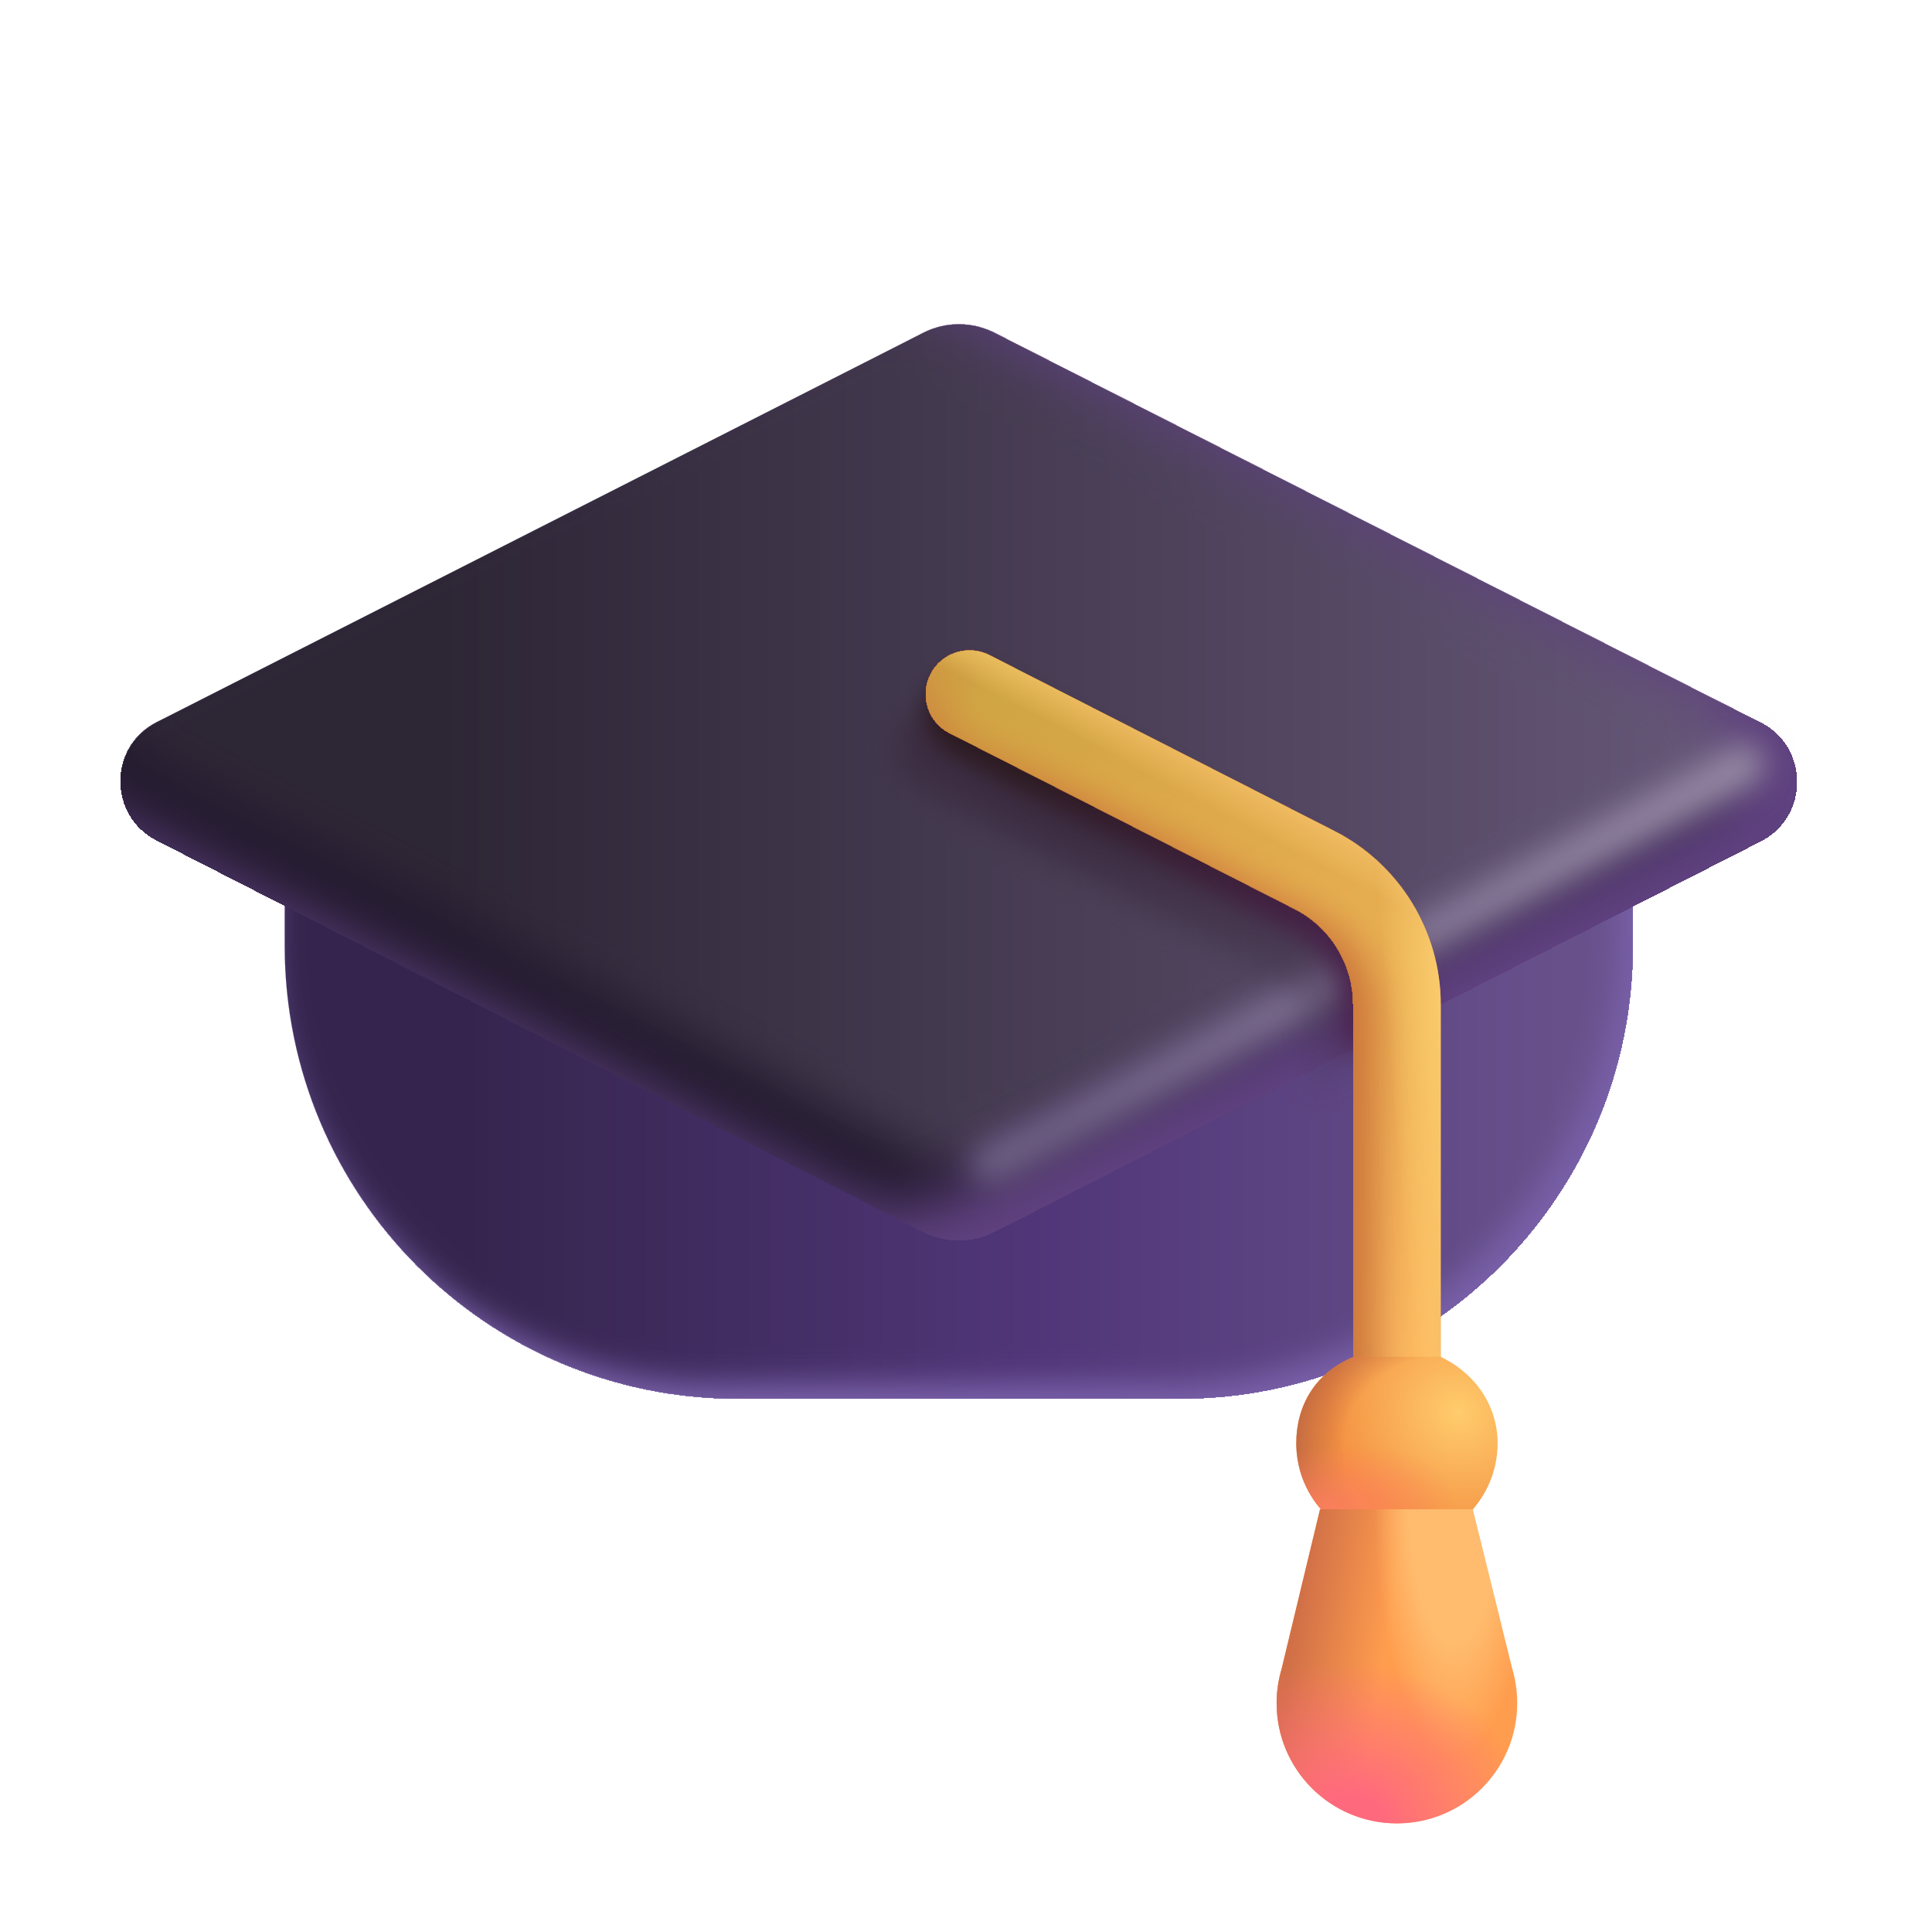
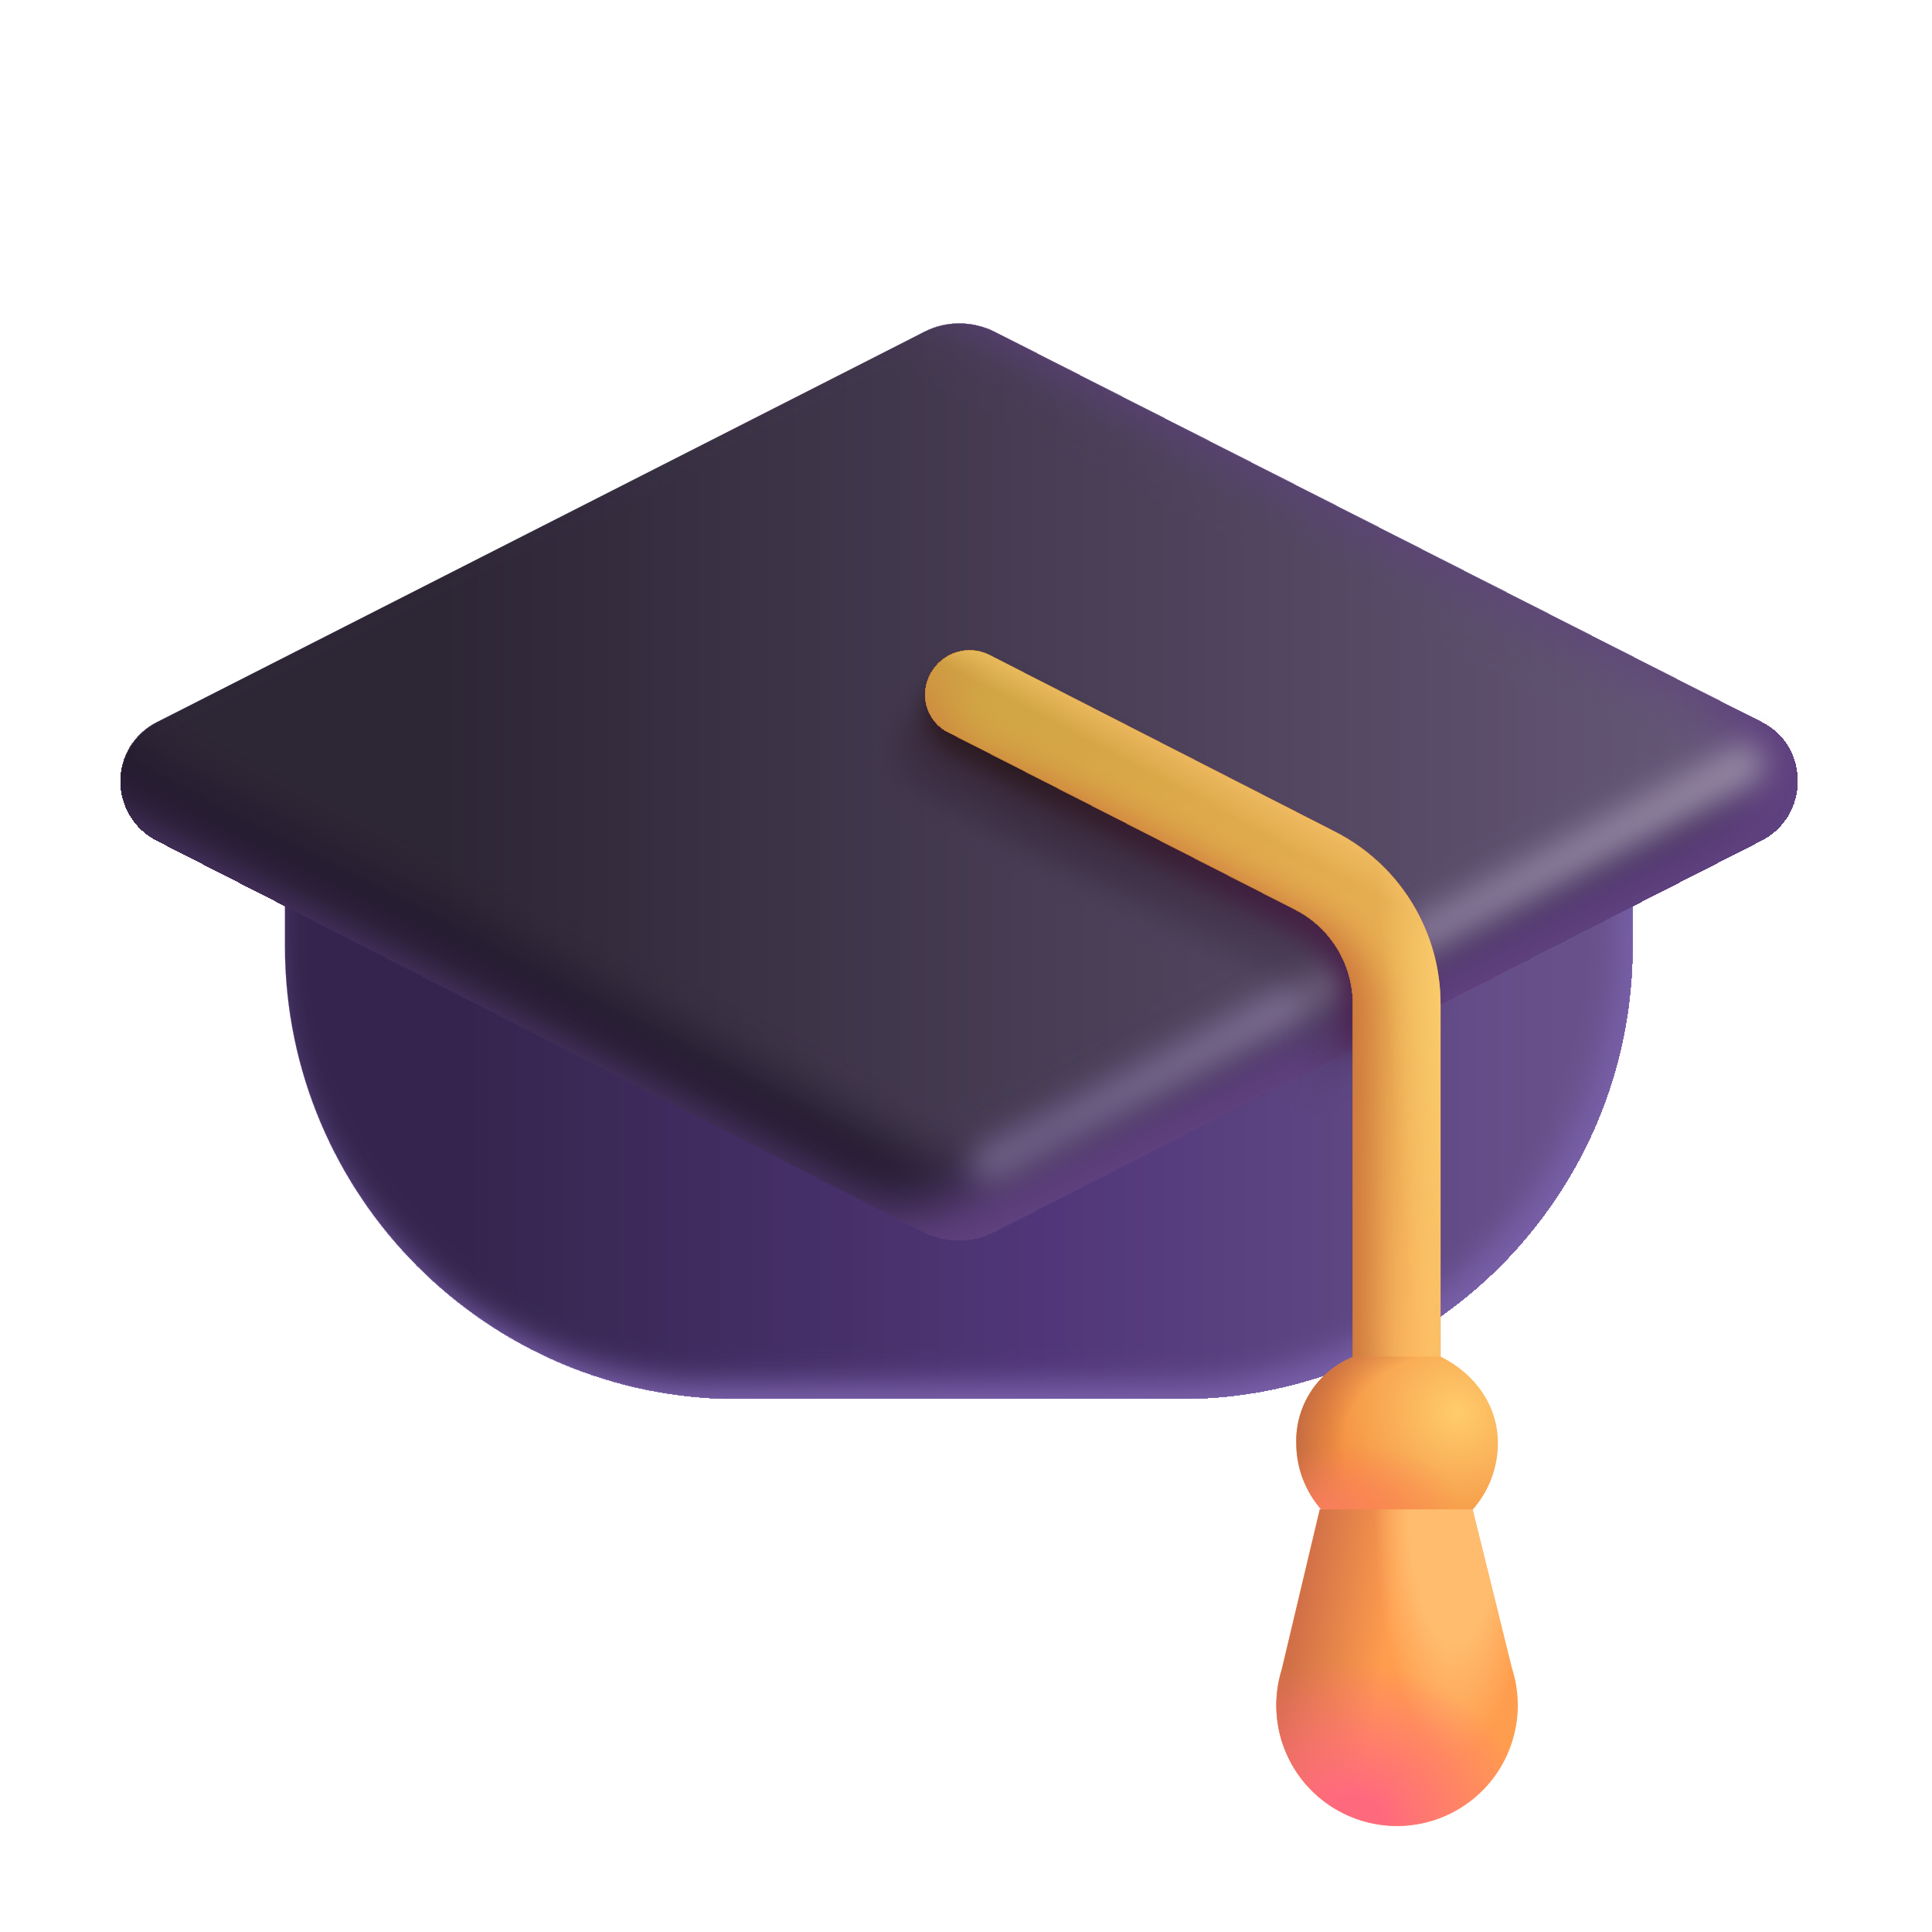
- <svg xmlns="http://www.w3.org/2000/svg" viewBox="0 0 32 32" fill="none">
+ <svg xmlns="http://www.w3.org/2000/svg" fill="none" viewBox="0 0 32 32">
  <g filter="url(#filter0_i_18_17524)">
-     <path d="M4.716 14.013H27.044V15.665C27.044 19.808 23.686 23.166 19.544 23.166H12.216C8.073 23.166 4.716 19.808 4.716 15.665V14.013Z" fill="url(#paint0_linear_18_17524)" />
+     <path fill="url(#paint0_linear_18_17524)" d="M4.72 14.01h22.32v1.66a7.5 7.5 0 0 1-7.5 7.5h-7.32a7.5 7.5 0 0 1-7.5-7.5z" />
  </g>
  <g filter="url(#filter1_ii_18_17524)">
-     <path d="M15.289 20.399L2.6 13.917C1.799 13.508 1.8 12.364 2.602 11.957L15.29 5.512C15.661 5.324 16.099 5.324 16.469 5.512L29.158 11.971C29.959 12.379 29.96 13.523 29.159 13.931L16.471 20.399C16.099 20.589 15.66 20.588 15.289 20.399Z" fill="url(#paint1_linear_18_17524)" />
+     <path fill="url(#paint1_linear_18_17524)" d="M15.29 20.4 2.6 13.92a1.1 1.1 0 0 1 0-1.96L15.3 5.5c.37-.19.8-.19 1.18 0l12.69 6.46c.8.4.8 1.55 0 1.96l-12.7 6.48a1.3 1.3 0 0 1-1.18 0" />
  </g>
  <g filter="url(#filter2_f_18_17524)">
-     <path d="M16.419 19.263L28.887 12.669" stroke="url(#paint2_linear_18_17524)" stroke-width="0.7" stroke-linecap="round" />
+     <path stroke="url(#paint2_linear_18_17524)" stroke-linecap="round" stroke-width=".7" d="m16.42 19.26 12.47-6.6" />
  </g>
  <g filter="url(#filter3_f_18_17524)">
-     <path d="M23.137 17.325L21.73 18.042V17.542C21.73 16.875 21.643 16.374 20.785 15.961L15.212 13.047C14.864 12.865 14.726 12.429 14.903 12.072C15.08 11.715 15.506 11.574 15.854 11.756L21.428 14.669C22.418 15.187 23.063 16.198 23.137 17.325Z" fill="url(#paint3_linear_18_17524)" />
+     <path fill="url(#paint3_linear_18_17524)" d="m23.14 17.32-1.41.72v-.5c0-.66-.09-1.17-.94-1.58l-5.58-2.91a.73.73 0 0 1-.3-.98.7.7 0 0 1 .94-.31l5.58 2.9a3.2 3.2 0 0 1 1.7 2.66" />
  </g>
  <g filter="url(#filter4_f_18_17524)">
-     <path d="M23.646 16.742L22.239 17.459V16.959C22.239 16.292 22.152 15.79 21.294 15.378L15.72 12.464C15.372 12.282 15.234 11.846 15.412 11.489C15.589 11.132 16.015 10.991 16.363 11.172L21.936 14.086C22.927 14.604 23.572 15.615 23.646 16.742Z" fill="url(#paint4_linear_18_17524)" />
+     <path fill="url(#paint4_linear_18_17524)" d="m23.65 16.74-1.41.72v-.5c0-.67-.09-1.17-.95-1.58l-5.57-2.92a.73.73 0 0 1-.3-.97.7.7 0 0 1 .94-.32l5.58 2.92a3.2 3.2 0 0 1 1.7 2.65" />
  </g>
  <g filter="url(#filter5_i_18_17524)">
-     <path fill-rule="evenodd" clip-rule="evenodd" d="M15.414 11.168C15.595 10.812 16.032 10.67 16.389 10.852L22.103 13.765C23.183 14.316 23.863 15.426 23.863 16.638V22.482C23.863 22.882 23.538 23.207 23.137 23.207C22.737 23.207 22.413 22.882 22.413 22.482V16.638C22.413 15.971 22.038 15.36 21.444 15.057L15.73 12.143C15.373 11.962 15.232 11.525 15.414 11.168Z" fill="url(#paint5_linear_18_17524)" />
+     <path fill="url(#paint5_linear_18_17524)" fill-rule="evenodd" d="M15.41 11.17c.19-.36.62-.5.98-.32l5.71 2.92a3.2 3.2 0 0 1 1.76 2.87v5.84a.73.73 0 0 1-1.45 0v-5.84c0-.67-.37-1.28-.97-1.58l-5.71-2.92a.7.7 0 0 1-.32-.97" clip-rule="evenodd" />
  </g>
-   <path fill-rule="evenodd" clip-rule="evenodd" d="M15.414 11.168C15.595 10.812 16.032 10.67 16.389 10.852L22.103 13.765C23.183 14.316 23.863 15.426 23.863 16.638V22.482C23.863 22.882 23.538 23.207 23.137 23.207C22.737 23.207 22.413 22.882 22.413 22.482V16.638C22.413 15.971 22.038 15.36 21.444 15.057L15.73 12.143C15.373 11.962 15.232 11.525 15.414 11.168Z" fill="url(#paint6_radial_18_17524)" />
-   <path fill-rule="evenodd" clip-rule="evenodd" d="M15.414 11.168C15.595 10.812 16.032 10.67 16.389 10.852L22.103 13.765C23.183 14.316 23.863 15.426 23.863 16.638V22.482C23.863 22.882 23.538 23.207 23.137 23.207C22.737 23.207 22.413 22.882 22.413 22.482V16.638C22.413 15.971 22.038 15.36 21.444 15.057L15.73 12.143C15.373 11.962 15.232 11.525 15.414 11.168Z" fill="url(#paint7_linear_18_17524)" />
-   <path fill-rule="evenodd" clip-rule="evenodd" d="M15.414 11.168C15.595 10.812 16.032 10.67 16.389 10.852L22.103 13.765C23.183 14.316 23.863 15.426 23.863 16.638V22.482C23.863 22.882 23.538 23.207 23.137 23.207C22.737 23.207 22.413 22.882 22.413 22.482V16.638C22.413 15.971 22.038 15.36 21.444 15.057L15.73 12.143C15.373 11.962 15.232 11.525 15.414 11.168Z" fill="url(#paint8_linear_18_17524)" />
-   <path d="M22.419 22.474C21.77 22.74 21.47 23.297 21.47 23.904C21.47 24.825 22.216 25.572 23.137 25.572C24.059 25.572 24.805 24.825 24.805 23.904C24.805 23.297 24.45 22.755 23.864 22.474H22.419Z" fill="url(#paint9_radial_18_17524)" />
-   <path d="M22.419 22.474C21.77 22.74 21.47 23.297 21.47 23.904C21.47 24.825 22.216 25.572 23.137 25.572C24.059 25.572 24.805 24.825 24.805 23.904C24.805 23.297 24.45 22.755 23.864 22.474H22.419Z" fill="url(#paint10_radial_18_17524)" />
-   <path d="M22.419 22.474C21.77 22.74 21.47 23.297 21.47 23.904C21.47 24.825 22.216 25.572 23.137 25.572C24.059 25.572 24.805 24.825 24.805 23.904C24.805 23.297 24.45 22.755 23.864 22.474H22.419Z" fill="url(#paint11_radial_18_17524)" />
-   <path d="M21.226 27.647L21.864 24.998H24.391L25.043 27.624C25.099 27.809 25.13 28.005 25.13 28.209C25.13 29.309 24.238 30.201 23.137 30.201C22.037 30.201 21.145 29.309 21.145 28.209C21.145 28.013 21.173 27.825 21.226 27.647Z" fill="#FF9D4E" />
-   <path d="M21.226 27.647L21.864 24.998H24.391L25.043 27.624C25.099 27.809 25.13 28.005 25.13 28.209C25.13 29.309 24.238 30.201 23.137 30.201C22.037 30.201 21.145 29.309 21.145 28.209C21.145 28.013 21.173 27.825 21.226 27.647Z" fill="url(#paint12_linear_18_17524)" />
-   <path d="M21.226 27.647L21.864 24.998H24.391L25.043 27.624C25.099 27.809 25.13 28.005 25.13 28.209C25.13 29.309 24.238 30.201 23.137 30.201C22.037 30.201 21.145 29.309 21.145 28.209C21.145 28.013 21.173 27.825 21.226 27.647Z" fill="url(#paint13_radial_18_17524)" />
-   <path d="M21.226 27.647L21.864 24.998H24.391L25.043 27.624C25.099 27.809 25.13 28.005 25.13 28.209C25.13 29.309 24.238 30.201 23.137 30.201C22.037 30.201 21.145 29.309 21.145 28.209C21.145 28.013 21.173 27.825 21.226 27.647Z" fill="url(#paint14_radial_18_17524)" />
+   <path fill="url(#paint6_radial_18_17524)" fill-rule="evenodd" d="M15.41 11.17c.19-.36.62-.5.98-.32l5.71 2.92a3.2 3.2 0 0 1 1.76 2.87v5.84a.73.73 0 0 1-1.45 0v-5.84c0-.67-.37-1.28-.97-1.58l-5.71-2.92a.7.7 0 0 1-.32-.97" clip-rule="evenodd" />
+   <path fill="url(#paint7_linear_18_17524)" fill-rule="evenodd" d="M15.41 11.17c.19-.36.62-.5.98-.32l5.71 2.92a3.2 3.2 0 0 1 1.76 2.87v5.84a.73.73 0 0 1-1.45 0v-5.84c0-.67-.37-1.28-.97-1.58l-5.71-2.92a.7.7 0 0 1-.32-.97" clip-rule="evenodd" />
+   <path fill="url(#paint8_linear_18_17524)" fill-rule="evenodd" d="M15.41 11.17c.19-.36.62-.5.98-.32l5.71 2.92a3.2 3.2 0 0 1 1.76 2.87v5.84a.73.73 0 0 1-1.45 0v-5.84c0-.67-.37-1.28-.97-1.58l-5.71-2.92a.7.7 0 0 1-.32-.97" clip-rule="evenodd" />
+   <path fill="url(#paint9_radial_18_17524)" d="M22.42 22.47a1.5 1.5 0 0 0-.95 1.43 1.67 1.67 0 0 0 3.34 0c0-.6-.36-1.14-.95-1.43z" />
+   <path fill="url(#paint10_radial_18_17524)" d="M22.42 22.47a1.5 1.5 0 0 0-.95 1.43 1.67 1.67 0 0 0 3.34 0c0-.6-.36-1.14-.95-1.43z" />
+   <path fill="url(#paint11_radial_18_17524)" d="M22.42 22.47a1.5 1.5 0 0 0-.95 1.43 1.67 1.67 0 0 0 3.34 0c0-.6-.36-1.14-.95-1.43z" />
+   <path fill="#ff9d4e" d="m21.23 27.65.63-2.65h2.53l.65 2.62a2 2 0 1 1-3.81.03" />
+   <path fill="url(#paint12_linear_18_17524)" d="m21.23 27.65.63-2.65h2.53l.65 2.62a2 2 0 1 1-3.81.03" />
+   <path fill="url(#paint13_radial_18_17524)" d="m21.23 27.65.63-2.65h2.53l.65 2.62a2 2 0 1 1-3.81.03" />
+   <path fill="url(#paint14_radial_18_17524)" d="m21.23 27.65.63-2.65h2.53l.65 2.62a2 2 0 1 1-3.81.03" />
  <defs>
-     <filter id="filter0_i_18_17524" x="4.466" y="13.763" width="22.578" height="9.402" filterUnits="userSpaceOnUse" color-interpolation-filters="sRGB">
+     <linearGradient id="paint0_linear_18_17524" x1="25.95" x2="5.95" y1="18.59" y2="18.59" gradientUnits="userSpaceOnUse">
+       <stop stop-color="#68518b" />
+       <stop stop-color="#68518b" />
+       <stop offset=".44" stop-color="#503678" />
+       <stop offset=".91" stop-color="#35254e" />
+     </linearGradient>
+     <linearGradient id="paint1_linear_18_17524" x1="28.19" x2="7.26" y1="12.96" y2="12.96" gradientUnits="userSpaceOnUse">
+       <stop stop-color="#655676" />
+       <stop offset="1" stop-color="#2d2635" />
+     </linearGradient>
+     <linearGradient id="paint2_linear_18_17524" x1="17.76" x2="29.95" y1="19.26" y2="12.26" gradientUnits="userSpaceOnUse">
+       <stop stop-color="#6e5f85" />
+       <stop offset="1" stop-color="#9a8da7" />
+     </linearGradient>
+     <linearGradient id="paint3_linear_18_17524" x1="17.44" x2="23.86" y1="13.21" y2="18.46" gradientUnits="userSpaceOnUse">
+       <stop stop-color="#3c2d42" />
+       <stop offset="1" stop-color="#3d2c43" stop-opacity="0" />
+     </linearGradient>
+     <linearGradient id="paint4_linear_18_17524" x1="17.03" x2="22.08" y1="12.69" y2="17.15" gradientUnits="userSpaceOnUse">
+       <stop stop-color="#2c1a20" />
+       <stop offset="1" stop-color="#4c2350" />
+     </linearGradient>
+     <linearGradient id="paint5_linear_18_17524" x1="17.26" x2="23.39" y1="11.26" y2="23.21" gradientUnits="userSpaceOnUse">
+       <stop stop-color="#d3a543" />
+       <stop offset="1" stop-color="#ffba62" />
+     </linearGradient>
+     <linearGradient id="paint7_linear_18_17524" x1="24.27" x2="23.08" y1="18.21" y2="18.3" gradientUnits="userSpaceOnUse">
+       <stop stop-color="#ffd574" />
+       <stop offset="1" stop-color="#ffd574" stop-opacity="0" />
+     </linearGradient>
+     <linearGradient id="paint8_linear_18_17524" x1="22.09" x2="21.62" y1="13.32" y2="14.2" gradientUnits="userSpaceOnUse">
+       <stop stop-color="#ffd574" />
+       <stop offset="1" stop-color="#ffd574" stop-opacity="0" />
+     </linearGradient>
+     <linearGradient id="paint12_linear_18_17524" x1="21.35" x2="22.87" y1="27.6" y2="27.85" gradientUnits="userSpaceOnUse">
+       <stop stop-color="#d17047" />
+       <stop offset="1" stop-color="#d17047" stop-opacity="0" />
+     </linearGradient>
+     <radialGradient id="paint6_radial_18_17524" cx="0" cy="0" r="1" gradientTransform="rotate(26.96 -13.98 37.95)scale(3.89487 2.42803)" gradientUnits="userSpaceOnUse">
+       <stop stop-color="#d0a745" />
+       <stop offset="1" stop-color="#d0a745" stop-opacity="0" />
+     </radialGradient>
+     <radialGradient id="paint9_radial_18_17524" cx="0" cy="0" r="1" gradientTransform="rotate(137.34 7.5 16.41)scale(2.07561 2.23528)" gradientUnits="userSpaceOnUse">
+       <stop stop-color="#ffcc6c" />
+       <stop offset="1" stop-color="#f49041" />
+     </radialGradient>
+     <radialGradient id="paint10_radial_18_17524" cx="0" cy="0" r="1" gradientTransform="rotate(202.55 14.64 9.7)scale(3.7252 2.99627)" gradientUnits="userSpaceOnUse">
+       <stop offset=".6" stop-color="#b25d41" stop-opacity="0" />
+       <stop offset=".91" stop-color="#b25d41" />
+     </radialGradient>
+     <radialGradient id="paint11_radial_18_17524" cx="0" cy="0" r="1" gradientTransform="rotate(-8.86 172.8 -128.48)scale(2.27208 1.10448)" gradientUnits="userSpaceOnUse">
+       <stop stop-color="#fd805e" />
+       <stop offset="1" stop-color="#fd805e" stop-opacity="0" />
+     </radialGradient>
+     <radialGradient id="paint13_radial_18_17524" cx="0" cy="0" r="1" gradientTransform="matrix(0 4.37335 -1.34116 0 24.09 24.73)" gradientUnits="userSpaceOnUse">
+       <stop offset=".57" stop-color="#ffbc6e" />
+       <stop offset="1" stop-color="#ffbc6e" stop-opacity="0" />
+     </radialGradient>
+     <radialGradient id="paint14_radial_18_17524" cx="0" cy="0" r="1" gradientTransform="rotate(-77.37 30.06 1.11)scale(2.66611 3.07857)" gradientUnits="userSpaceOnUse">
+       <stop offset=".17" stop-color="#ff697e" />
+       <stop offset="1" stop-color="#ff697e" stop-opacity="0" />
+     </radialGradient>
+     <filter id="filter0_i_18_17524" width="22.58" height="9.4" x="4.47" y="13.76" color-interpolation-filters="sRGB" filterUnits="userSpaceOnUse">
      <feFlood flood-opacity="0" result="BackgroundImageFix" />
-       <feBlend mode="normal" in="SourceGraphic" in2="BackgroundImageFix" result="shape" />
-       <feColorMatrix in="SourceAlpha" type="matrix" values="0 0 0 0 0 0 0 0 0 0 0 0 0 0 0 0 0 0 127 0" result="hardAlpha" />
-       <feOffset dx="-0.25" dy="-0.25" />
-       <feGaussianBlur stdDeviation="0.25" />
-       <feComposite in2="hardAlpha" operator="arithmetic" k2="-1" k3="1" />
-       <feColorMatrix type="matrix" values="0 0 0 0 0.471 0 0 0 0 0.373 0 0 0 0 0.659 0 0 0 1 0" />
-       <feBlend mode="normal" in2="shape" result="effect1_innerShadow_18_17524" />
+       <feBlend in="SourceGraphic" in2="BackgroundImageFix" result="shape" />
+       <feColorMatrix in="SourceAlpha" result="hardAlpha" values="0 0 0 0 0 0 0 0 0 0 0 0 0 0 0 0 0 0 127 0" />
+       <feOffset dx="-.25" dy="-.25" />
+       <feGaussianBlur stdDeviation=".25" />
+       <feComposite in2="hardAlpha" k2="-1" k3="1" operator="arithmetic" />
+       <feColorMatrix values="0 0 0 0 0.471 0 0 0 0 0.373 0 0 0 0 0.659 0 0 0 1 0" />
+       <feBlend in2="shape" result="effect1_innerShadow_18_17524" />
    </filter>
-     <filter id="filter1_ii_18_17524" x="1" y="4.621" width="28.759" height="15.92" filterUnits="userSpaceOnUse" color-interpolation-filters="sRGB">
+     <filter id="filter1_ii_18_17524" width="28.76" height="15.92" x="1" y="4.62" color-interpolation-filters="sRGB" filterUnits="userSpaceOnUse">
      <feFlood flood-opacity="0" result="BackgroundImageFix" />
-       <feBlend mode="normal" in="SourceGraphic" in2="BackgroundImageFix" result="shape" />
-       <feColorMatrix in="SourceAlpha" type="matrix" values="0 0 0 0 0 0 0 0 0 0 0 0 0 0 0 0 0 0 127 0" result="hardAlpha" />
+       <feBlend in="SourceGraphic" in2="BackgroundImageFix" result="shape" />
+       <feColorMatrix in="SourceAlpha" result="hardAlpha" values="0 0 0 0 0 0 0 0 0 0 0 0 0 0 0 0 0 0 127 0" />
      <feOffset dy="-1.25" />
-       <feGaussianBlur stdDeviation="0.375" />
-       <feComposite in2="hardAlpha" operator="arithmetic" k2="-1" k3="1" />
-       <feColorMatrix type="matrix" values="0 0 0 0 0.133 0 0 0 0 0.098 0 0 0 0 0.176 0 0 0 1 0" />
-       <feBlend mode="normal" in2="shape" result="effect1_innerShadow_18_17524" />
-       <feColorMatrix in="SourceAlpha" type="matrix" values="0 0 0 0 0 0 0 0 0 0 0 0 0 0 0 0 0 0 127 0" result="hardAlpha" />
-       <feOffset dx="-1" dy="-0.5" />
-       <feGaussianBlur stdDeviation="0.5" />
-       <feComposite in2="hardAlpha" operator="arithmetic" k2="-1" k3="1" />
-       <feColorMatrix type="matrix" values="0 0 0 0 0.373 0 0 0 0 0.255 0 0 0 0 0.502 0 0 0 1 0" />
-       <feBlend mode="normal" in2="effect1_innerShadow_18_17524" result="effect2_innerShadow_18_17524" />
+       <feGaussianBlur stdDeviation=".38" />
+       <feComposite in2="hardAlpha" k2="-1" k3="1" operator="arithmetic" />
+       <feColorMatrix values="0 0 0 0 0.133 0 0 0 0 0.098 0 0 0 0 0.176 0 0 0 1 0" />
+       <feBlend in2="shape" result="effect1_innerShadow_18_17524" />
+       <feColorMatrix in="SourceAlpha" result="hardAlpha" values="0 0 0 0 0 0 0 0 0 0 0 0 0 0 0 0 0 0 127 0" />
+       <feOffset dx="-1" dy="-.5" />
+       <feGaussianBlur stdDeviation=".5" />
+       <feComposite in2="hardAlpha" k2="-1" k3="1" operator="arithmetic" />
+       <feColorMatrix values="0 0 0 0 0.373 0 0 0 0 0.255 0 0 0 0 0.502 0 0 0 1 0" />
+       <feBlend in2="effect1_innerShadow_18_17524" result="effect2_innerShadow_18_17524" />
    </filter>
-     <filter id="filter2_f_18_17524" x="15.569" y="11.819" width="14.169" height="8.294" filterUnits="userSpaceOnUse" color-interpolation-filters="sRGB">
+     <filter id="filter2_f_18_17524" width="14.17" height="8.29" x="15.57" y="11.82" color-interpolation-filters="sRGB" filterUnits="userSpaceOnUse">
      <feFlood flood-opacity="0" result="BackgroundImageFix" />
-       <feBlend mode="normal" in="SourceGraphic" in2="BackgroundImageFix" result="shape" />
-       <feGaussianBlur stdDeviation="0.25" result="effect1_foregroundBlur_18_17524" />
+       <feBlend in="SourceGraphic" in2="BackgroundImageFix" result="shape" />
+       <feGaussianBlur result="effect1_foregroundBlur_18_17524" stdDeviation=".25" />
    </filter>
-     <filter id="filter3_f_18_17524" x="14.326" y="11.176" width="9.312" height="7.366" filterUnits="userSpaceOnUse" color-interpolation-filters="sRGB">
+     <filter id="filter3_f_18_17524" width="9.31" height="7.37" x="14.33" y="11.18" color-interpolation-filters="sRGB" filterUnits="userSpaceOnUse">
      <feFlood flood-opacity="0" result="BackgroundImageFix" />
-       <feBlend mode="normal" in="SourceGraphic" in2="BackgroundImageFix" result="shape" />
-       <feGaussianBlur stdDeviation="0.25" result="effect1_foregroundBlur_18_17524" />
+       <feBlend in="SourceGraphic" in2="BackgroundImageFix" result="shape" />
+       <feGaussianBlur result="effect1_foregroundBlur_18_17524" stdDeviation=".25" />
    </filter>
-     <filter id="filter4_f_18_17524" x="14.934" y="10.693" width="9.112" height="7.166" filterUnits="userSpaceOnUse" color-interpolation-filters="sRGB">
+     <filter id="filter4_f_18_17524" width="9.11" height="7.17" x="14.93" y="10.69" color-interpolation-filters="sRGB" filterUnits="userSpaceOnUse">
      <feFlood flood-opacity="0" result="BackgroundImageFix" />
-       <feBlend mode="normal" in="SourceGraphic" in2="BackgroundImageFix" result="shape" />
-       <feGaussianBlur stdDeviation="0.2" result="effect1_foregroundBlur_18_17524" />
+       <feBlend in="SourceGraphic" in2="BackgroundImageFix" result="shape" />
+       <feGaussianBlur result="effect1_foregroundBlur_18_17524" stdDeviation=".2" />
    </filter>
-     <filter id="filter5_i_18_17524" x="15.334" y="10.773" width="8.928" height="12.585" filterUnits="userSpaceOnUse" color-interpolation-filters="sRGB">
+     <filter id="filter5_i_18_17524" width="8.93" height="12.58" x="15.33" y="10.77" color-interpolation-filters="sRGB" filterUnits="userSpaceOnUse">
      <feFlood flood-opacity="0" result="BackgroundImageFix" />
-       <feBlend mode="normal" in="SourceGraphic" in2="BackgroundImageFix" result="shape" />
-       <feColorMatrix in="SourceAlpha" type="matrix" values="0 0 0 0 0 0 0 0 0 0 0 0 0 0 0 0 0 0 127 0" result="hardAlpha" />
-       <feOffset dx="0.4" dy="0.15" />
-       <feGaussianBlur stdDeviation="0.325" />
-       <feComposite in2="hardAlpha" operator="arithmetic" k2="-1" k3="1" />
-       <feColorMatrix type="matrix" values="0 0 0 0 0.8 0 0 0 0 0.459 0 0 0 0 0.227 0 0 0 1 0" />
-       <feBlend mode="normal" in2="shape" result="effect1_innerShadow_18_17524" />
+       <feBlend in="SourceGraphic" in2="BackgroundImageFix" result="shape" />
+       <feColorMatrix in="SourceAlpha" result="hardAlpha" values="0 0 0 0 0 0 0 0 0 0 0 0 0 0 0 0 0 0 127 0" />
+       <feOffset dx=".4" dy=".15" />
+       <feGaussianBlur stdDeviation=".33" />
+       <feComposite in2="hardAlpha" k2="-1" k3="1" operator="arithmetic" />
+       <feColorMatrix values="0 0 0 0 0.8 0 0 0 0 0.459 0 0 0 0 0.227 0 0 0 1 0" />
+       <feBlend in2="shape" result="effect1_innerShadow_18_17524" />
    </filter>
-     <linearGradient id="paint0_linear_18_17524" x1="25.95" y1="18.589" x2="5.95" y2="18.589" gradientUnits="userSpaceOnUse">
-       <stop stop-color="#68518B" />
-       <stop stop-color="#68518B" />
-       <stop offset="0.444" stop-color="#503678" />
-       <stop offset="0.909" stop-color="#35254E" />
-     </linearGradient>
-     <linearGradient id="paint1_linear_18_17524" x1="28.192" y1="12.956" x2="7.262" y2="12.956" gradientUnits="userSpaceOnUse">
-       <stop stop-color="#655676" />
-       <stop offset="1" stop-color="#2D2635" />
-     </linearGradient>
-     <linearGradient id="paint2_linear_18_17524" x1="17.762" y1="19.263" x2="29.95" y2="12.263" gradientUnits="userSpaceOnUse">
-       <stop stop-color="#6E5F85" />
-       <stop offset="1" stop-color="#9A8DA7" />
-     </linearGradient>
-     <linearGradient id="paint3_linear_18_17524" x1="17.443" y1="13.21" x2="23.857" y2="18.458" gradientUnits="userSpaceOnUse">
-       <stop stop-color="#3C2D42" />
-       <stop offset="1" stop-color="#3D2C43" stop-opacity="0" />
-     </linearGradient>
-     <linearGradient id="paint4_linear_18_17524" x1="17.035" y1="12.685" x2="22.079" y2="17.146" gradientUnits="userSpaceOnUse">
-       <stop stop-color="#2C1A20" />
-       <stop offset="1" stop-color="#4C2350" />
-     </linearGradient>
-     <linearGradient id="paint5_linear_18_17524" x1="17.262" y1="11.263" x2="23.387" y2="23.207" gradientUnits="userSpaceOnUse">
-       <stop stop-color="#D3A543" />
-       <stop offset="1" stop-color="#FFBA62" />
-     </linearGradient>
-     <radialGradient id="paint6_radial_18_17524" cx="0" cy="0" r="1" gradientUnits="userSpaceOnUse" gradientTransform="translate(15.6842 10.4633) rotate(26.9588) scale(3.89487 2.42803)">
-       <stop stop-color="#D0A745" />
-       <stop offset="1" stop-color="#D0A745" stop-opacity="0" />
-     </radialGradient>
-     <linearGradient id="paint7_linear_18_17524" x1="24.273" y1="18.215" x2="23.076" y2="18.304" gradientUnits="userSpaceOnUse">
-       <stop stop-color="#FFD574" />
-       <stop offset="1" stop-color="#FFD574" stop-opacity="0" />
-     </linearGradient>
-     <linearGradient id="paint8_linear_18_17524" x1="22.089" y1="13.321" x2="21.625" y2="14.204" gradientUnits="userSpaceOnUse">
-       <stop stop-color="#FFD574" />
-       <stop offset="1" stop-color="#FFD574" stop-opacity="0" />
-     </linearGradient>
-     <radialGradient id="paint9_radial_18_17524" cx="0" cy="0" r="1" gradientUnits="userSpaceOnUse" gradientTransform="translate(24.1538 23.3921) rotate(137.337) scale(2.07561 2.23528)">
-       <stop stop-color="#FFCC6C" />
-       <stop offset="1" stop-color="#F49041" />
-     </radialGradient>
-     <radialGradient id="paint10_radial_18_17524" cx="0" cy="0" r="1" gradientUnits="userSpaceOnUse" gradientTransform="translate(24.4403 24.2893) rotate(-157.449) scale(3.7252 2.99627)">
-       <stop offset="0.6" stop-color="#B25D41" stop-opacity="0" />
-       <stop offset="0.911" stop-color="#B25D41" />
-     </radialGradient>
-     <radialGradient id="paint11_radial_18_17524" cx="0" cy="0" r="1" gradientUnits="userSpaceOnUse" gradientTransform="translate(21.8454 25.0765) rotate(-8.85796) scale(2.27208 1.10448)">
-       <stop stop-color="#FD805E" />
-       <stop offset="1" stop-color="#FD805E" stop-opacity="0" />
-     </radialGradient>
-     <linearGradient id="paint12_linear_18_17524" x1="21.35" y1="27.599" x2="22.866" y2="27.846" gradientUnits="userSpaceOnUse">
-       <stop stop-color="#D17047" />
-       <stop offset="1" stop-color="#D17047" stop-opacity="0" />
-     </linearGradient>
-     <radialGradient id="paint13_radial_18_17524" cx="0" cy="0" r="1" gradientUnits="userSpaceOnUse" gradientTransform="translate(24.0904 24.7266) rotate(90) scale(4.37335 1.34116)">
-       <stop offset="0.567" stop-color="#FFBC6E" />
-       <stop offset="1" stop-color="#FFBC6E" stop-opacity="0" />
-     </radialGradient>
-     <radialGradient id="paint14_radial_18_17524" cx="0" cy="0" r="1" gradientUnits="userSpaceOnUse" gradientTransform="translate(22.3994 30.2007) rotate(-77.3666) scale(2.66611 3.07857)">
-       <stop offset="0.165" stop-color="#FF697E" />
-       <stop offset="1" stop-color="#FF697E" stop-opacity="0" />
-     </radialGradient>
  </defs>
</svg>
